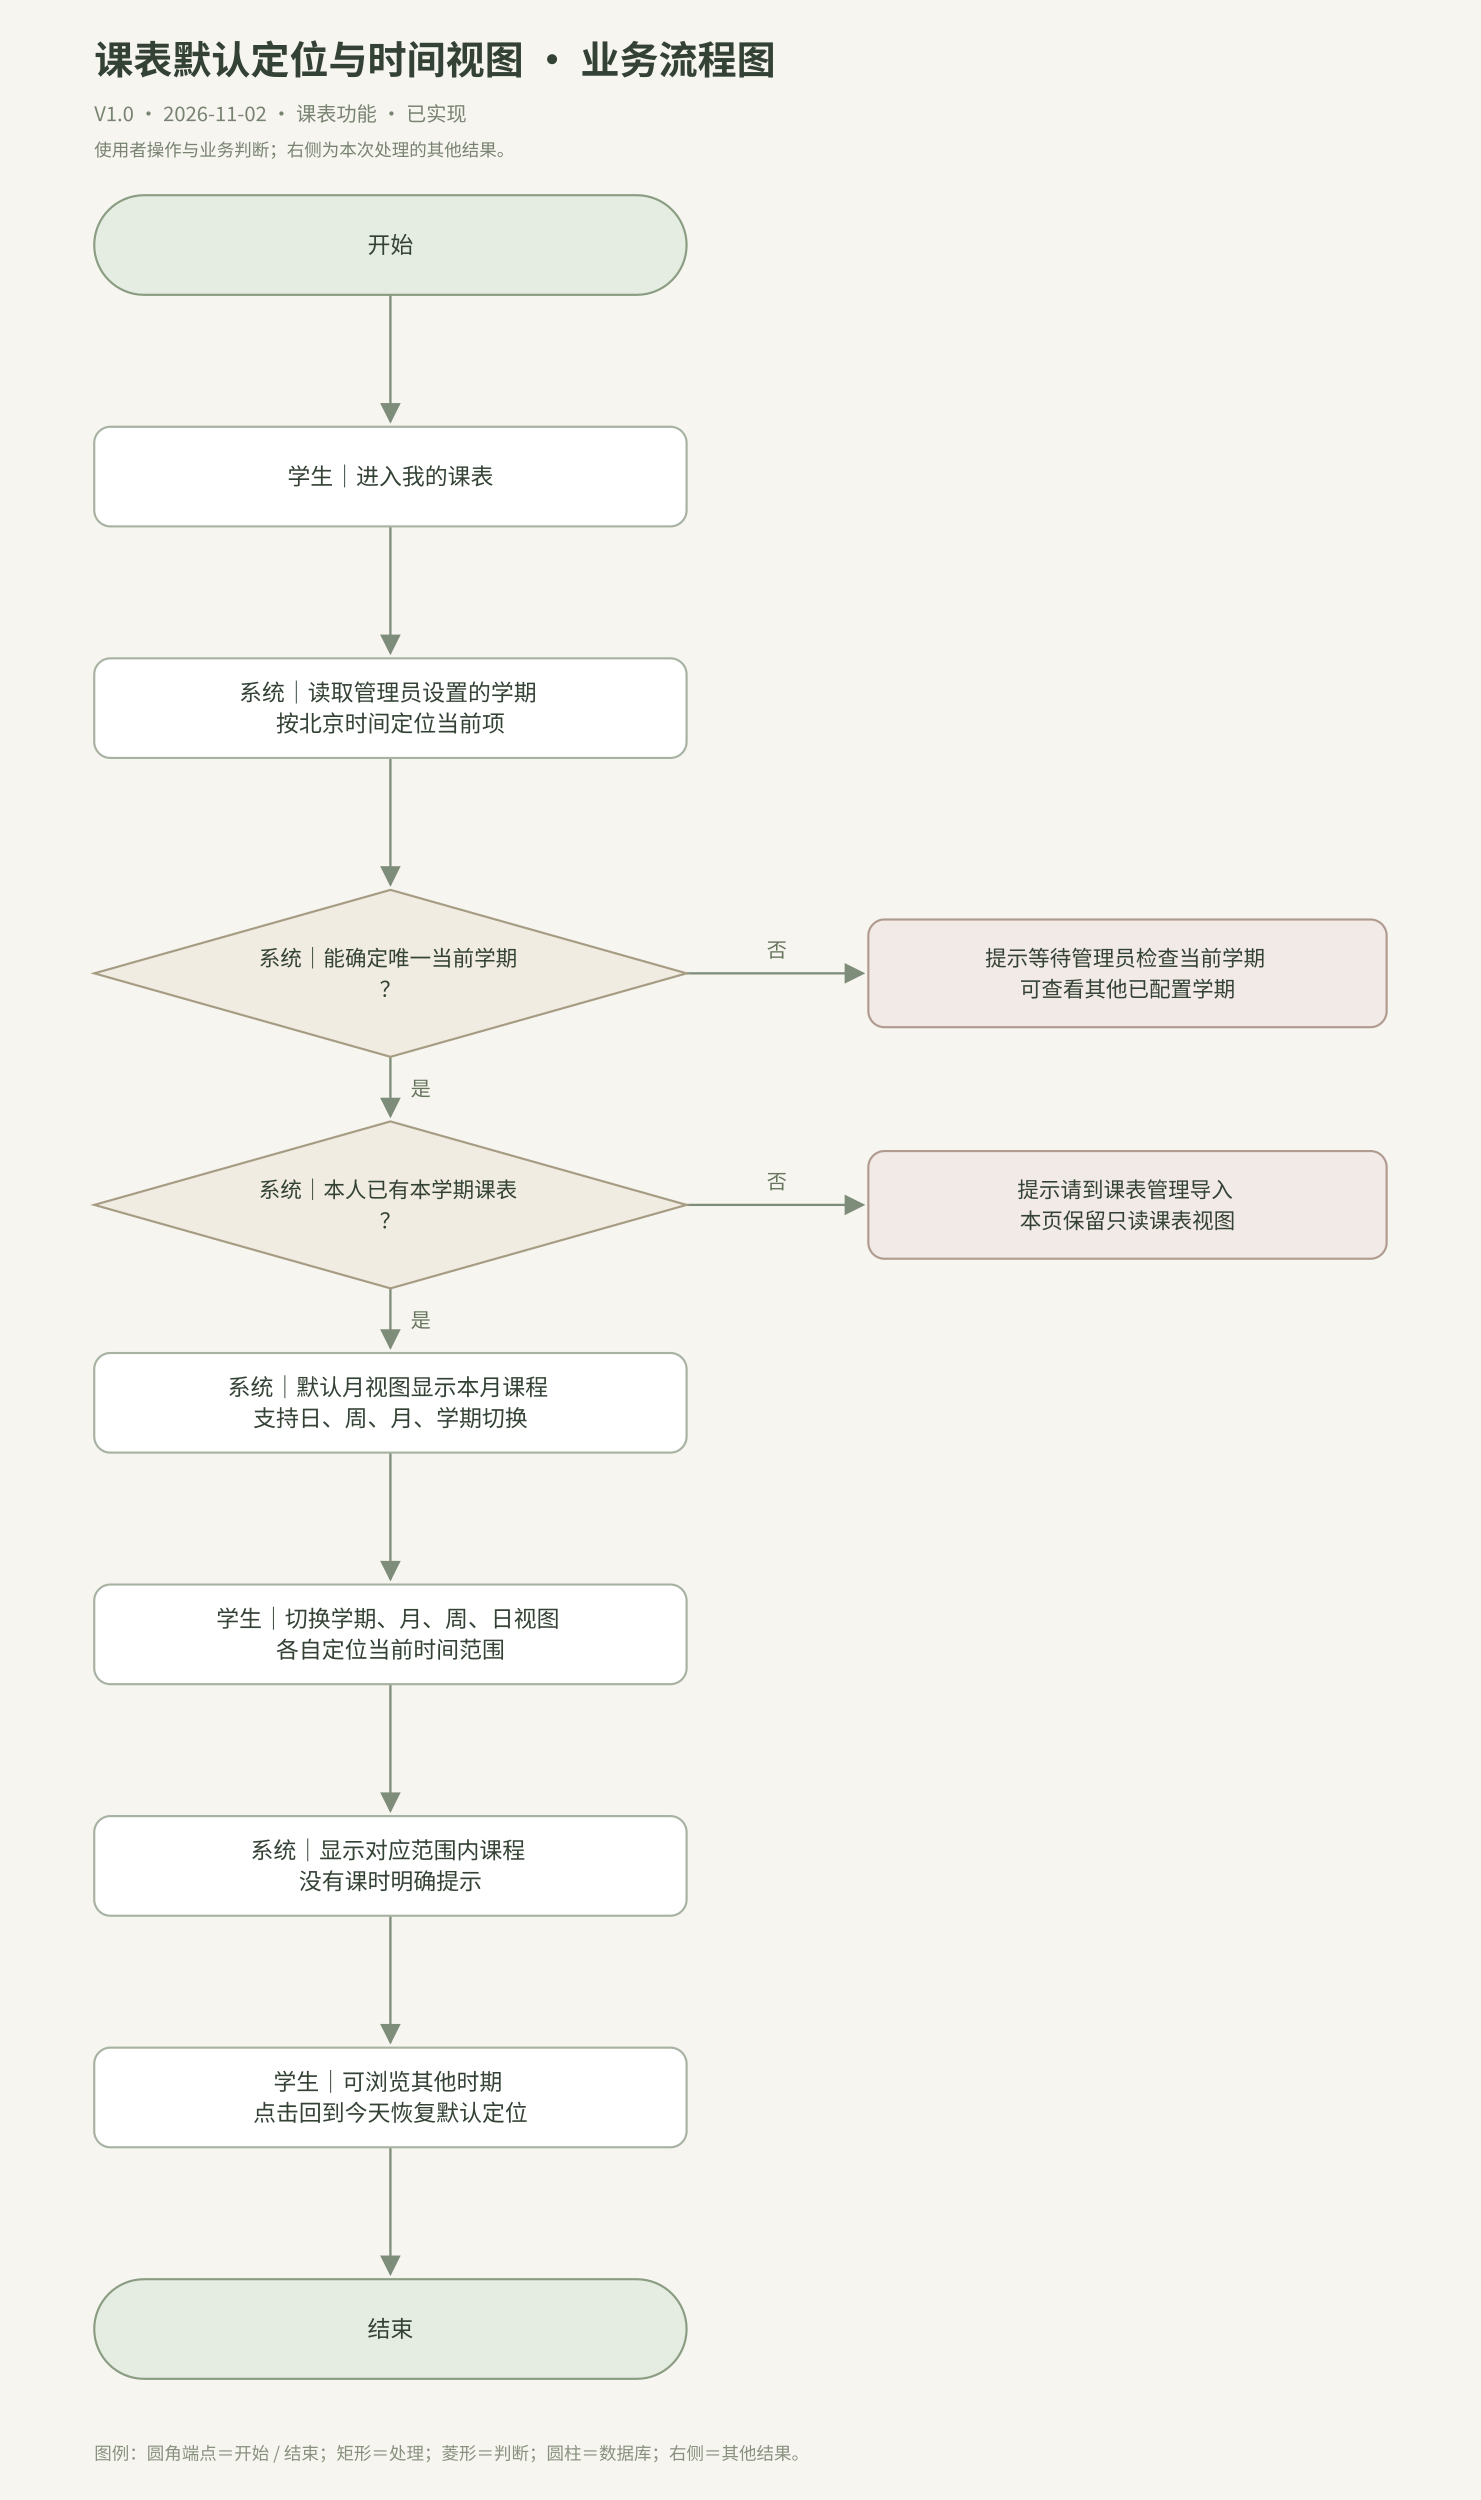
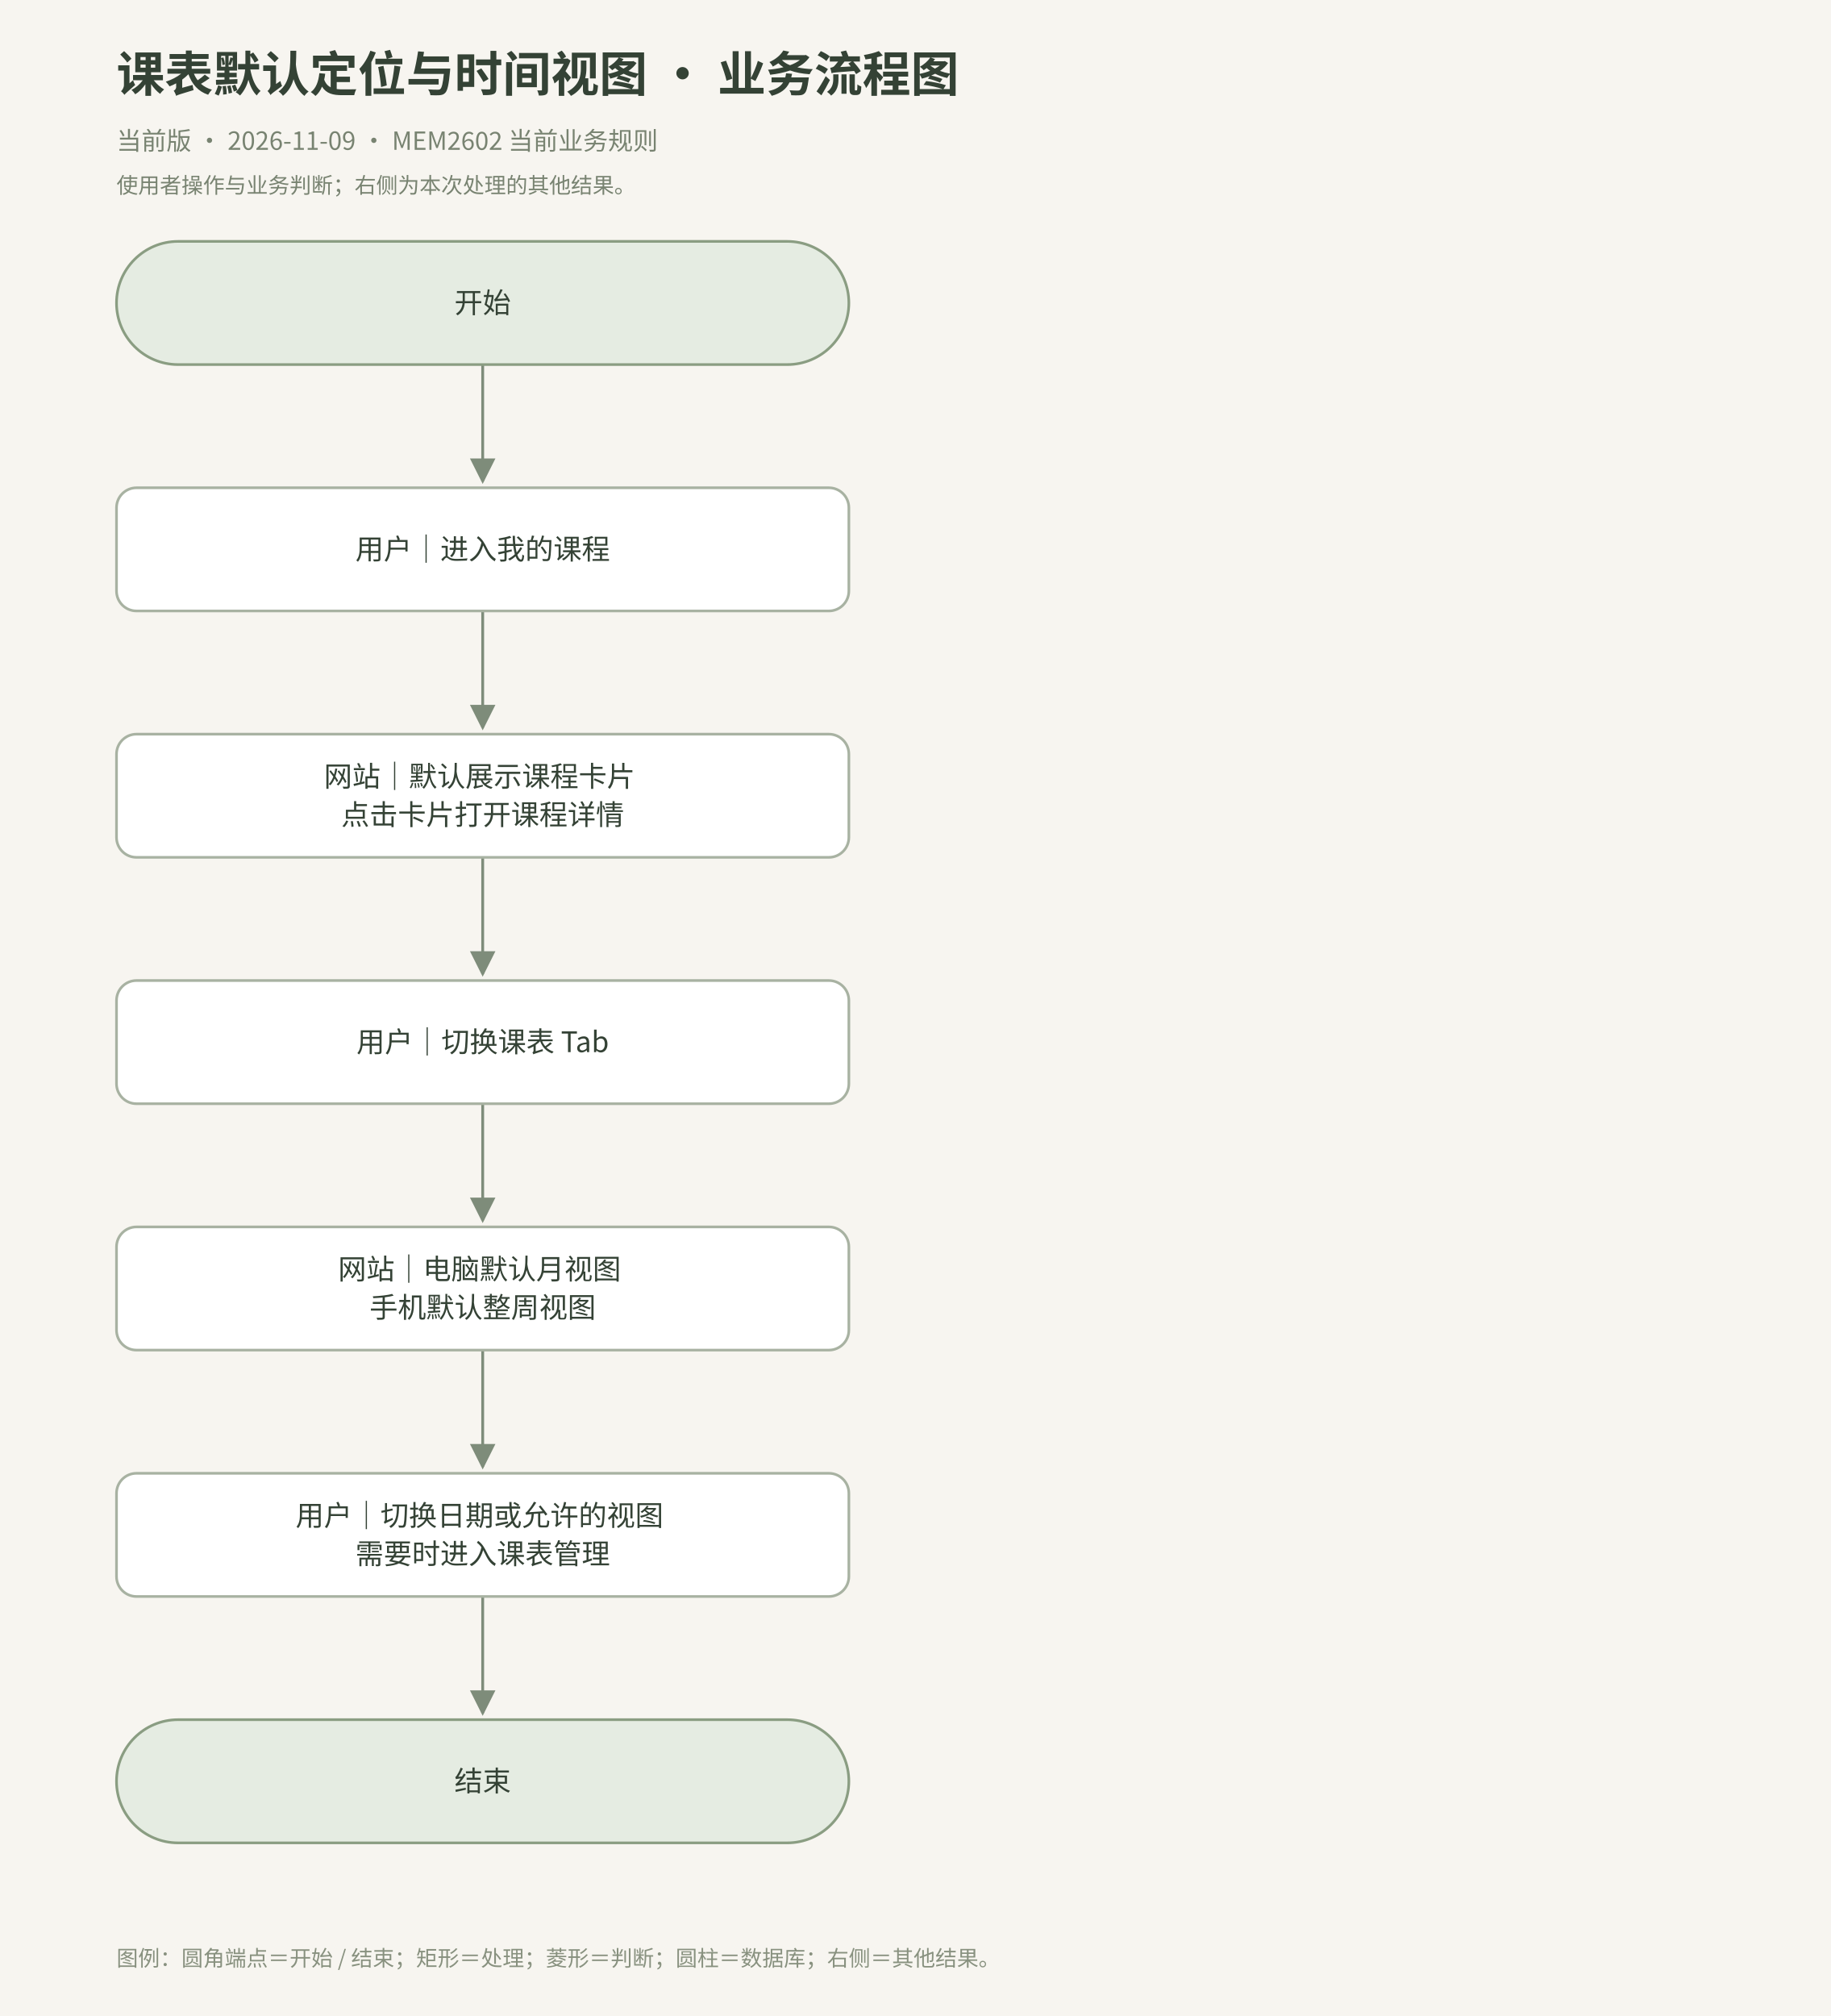
- <svg xmlns="http://www.w3.org/2000/svg" width="1100" height="1857" viewBox="0 0 1100 1857" role="img" aria-labelledby="title desc">
+ <svg xmlns="http://www.w3.org/2000/svg" width="1100" height="1211" viewBox="0 0 1100 1211" role="img" aria-labelledby="title desc">
  <defs>
    <marker id="arrow" markerWidth="9" markerHeight="9" refX="8" refY="4.5" orient="auto" markerUnits="strokeWidth">
      <path d="M0 0 L9 4.5 L0 9 Z" fill="#7E8C7A" />
    </marker>
  </defs>
-   <rect width="1100" height="1857" fill="#F7F5F0" />
+   <rect width="1100" height="1211" fill="#F7F5F0" />
  <g font-family="'Microsoft YaHei','PingFang SC','Noto Sans CJK SC',sans-serif" fill="#344235">
    <text x="70" y="55" font-size="29" font-weight="700">课表默认定位与时间视图 · 业务流程图</text>
-     <text x="70" y="90" font-size="15" fill="#788371">V1.0 · 2026-11-02 · 课表功能 · 已实现</text>
+     <text x="70" y="90" font-size="15" fill="#788371">当前版 · 2026-11-09 · MEM2602 当前业务规则</text>
    <text x="70" y="116" font-size="13" fill="#788371">使用者操作与业务判断；右侧为本次处理的其他结果。</text>
-     <path d="M290.0 219 L290.0 313" stroke="#7E8C7A" stroke-width="1.7" fill="none" marker-end="url(#arrow)" />
-     <path d="M290.0 391 L290.0 485" stroke="#7E8C7A" stroke-width="1.7" fill="none" marker-end="url(#arrow)" />
-     <path d="M290.0 563 L290.0 657" stroke="#7E8C7A" stroke-width="1.7" fill="none" marker-end="url(#arrow)" />
-     <path d="M510 723.0 L641 723.0" stroke="#7E8C7A" stroke-width="1.7" fill="none" marker-end="url(#arrow)" />
-     <text x="569.5" y="711.0" font-size="15" fill="#66765D">否</text>
-     <path d="M290.0 785 L290.0 829" stroke="#7E8C7A" stroke-width="1.7" fill="none" marker-end="url(#arrow)" />
-     <text x="305.0" y="814.0" font-size="15" fill="#66765D">是</text>
-     <path d="M510 895.0 L641 895.0" stroke="#7E8C7A" stroke-width="1.7" fill="none" marker-end="url(#arrow)" />
-     <text x="569.5" y="883.0" font-size="15" fill="#66765D">否</text>
-     <path d="M290.0 957 L290.0 1001" stroke="#7E8C7A" stroke-width="1.7" fill="none" marker-end="url(#arrow)" />
-     <text x="305.0" y="986.0" font-size="15" fill="#66765D">是</text>
-     <path d="M290.0 1079 L290.0 1173" stroke="#7E8C7A" stroke-width="1.7" fill="none" marker-end="url(#arrow)" />
-     <path d="M290.0 1251 L290.0 1345" stroke="#7E8C7A" stroke-width="1.7" fill="none" marker-end="url(#arrow)" />
-     <path d="M290.0 1423 L290.0 1517" stroke="#7E8C7A" stroke-width="1.7" fill="none" marker-end="url(#arrow)" />
-     <path d="M290.0 1595 L290.0 1689" stroke="#7E8C7A" stroke-width="1.7" fill="none" marker-end="url(#arrow)" />
+     <path d="M290.0 219 L290.0 289" stroke="#7E8C7A" stroke-width="1.7" fill="none" marker-end="url(#arrow)" />
+     <path d="M290.0 367 L290.0 437" stroke="#7E8C7A" stroke-width="1.7" fill="none" marker-end="url(#arrow)" />
+     <path d="M290.0 515 L290.0 585" stroke="#7E8C7A" stroke-width="1.7" fill="none" marker-end="url(#arrow)" />
+     <path d="M290.0 663 L290.0 733" stroke="#7E8C7A" stroke-width="1.7" fill="none" marker-end="url(#arrow)" />
+     <path d="M290.0 811 L290.0 881" stroke="#7E8C7A" stroke-width="1.7" fill="none" marker-end="url(#arrow)" />
+     <path d="M290.0 959 L290.0 1029" stroke="#7E8C7A" stroke-width="1.7" fill="none" marker-end="url(#arrow)" />
    <rect x="70" y="145" width="440" height="74" rx="37.0" fill="#E5ECE2" stroke="#8A9D82" stroke-width="1.6" />
    <text text-anchor="middle" font-size="17">
      <tspan x="290.0" y="188.0">开始</tspan>
    </text>
-     <rect x="70" y="317" width="440" height="74" rx="12" fill="#FFFFFF" stroke="#A8B2A2" stroke-width="1.6" />
+     <rect x="70" y="293" width="440" height="74" rx="12" fill="#FFFFFF" stroke="#A8B2A2" stroke-width="1.6" />
    <text text-anchor="middle" font-size="17">
-       <tspan x="290.0" y="360.0">学生｜进入我的课表</tspan>
+       <tspan x="290.0" y="336.0">用户｜进入我的课程</tspan>
    </text>
-     <rect x="70" y="489" width="440" height="74" rx="12" fill="#FFFFFF" stroke="#A8B2A2" stroke-width="1.6" />
+     <rect x="70" y="441" width="440" height="74" rx="12" fill="#FFFFFF" stroke="#A8B2A2" stroke-width="1.6" />
    <text text-anchor="middle" font-size="17">
-       <tspan x="290.0" y="520.5">系统｜读取管理员设置的学期</tspan>
-       <tspan x="290.0" y="543.5">按北京时间定位当前项</tspan>
+       <tspan x="290.0" y="472.5">网站｜默认展示课程卡片</tspan>
+       <tspan x="290.0" y="495.5">点击卡片打开课程详情</tspan>
    </text>
-     <polygon points="290.0,661 510,723.0 290.0,785 70,723.0" fill="#F0ECE2" stroke="#A69B83" stroke-width="1.6" />
-     <text text-anchor="middle" font-size="16">
-       <tspan x="290.0" y="717.5">系统｜能确定唯一当前学期</tspan>
-       <tspan x="290.0" y="740.5">？</tspan>
+     <rect x="70" y="589" width="440" height="74" rx="12" fill="#FFFFFF" stroke="#A8B2A2" stroke-width="1.6" />
+     <text text-anchor="middle" font-size="17">
+       <tspan x="290.0" y="632.0">用户｜切换课表 Tab</tspan>
    </text>
-     <rect x="645" y="683.0" width="385" height="80" rx="12" fill="#F2EAE6" stroke="#B09B91" stroke-width="1.6" />
-     <text text-anchor="middle" font-size="16">
-       <tspan x="837.5" y="717.5">提示等待管理员检查当前学期</tspan>
-       <tspan x="837.5" y="740.5">可查看其他已配置学期</tspan>
+     <rect x="70" y="737" width="440" height="74" rx="12" fill="#FFFFFF" stroke="#A8B2A2" stroke-width="1.6" />
+     <text text-anchor="middle" font-size="17">
+       <tspan x="290.0" y="768.5">网站｜电脑默认月视图</tspan>
+       <tspan x="290.0" y="791.5">手机默认整周视图</tspan>
    </text>
-     <polygon points="290.0,833 510,895.0 290.0,957 70,895.0" fill="#F0ECE2" stroke="#A69B83" stroke-width="1.6" />
-     <text text-anchor="middle" font-size="16">
-       <tspan x="290.0" y="889.5">系统｜本人已有本学期课表</tspan>
-       <tspan x="290.0" y="912.5">？</tspan>
+     <rect x="70" y="885" width="440" height="74" rx="12" fill="#FFFFFF" stroke="#A8B2A2" stroke-width="1.6" />
+     <text text-anchor="middle" font-size="17">
+       <tspan x="290.0" y="916.5">用户｜切换日期或允许的视图</tspan>
+       <tspan x="290.0" y="939.5">需要时进入课表管理</tspan>
    </text>
-     <rect x="645" y="855.0" width="385" height="80" rx="12" fill="#F2EAE6" stroke="#B09B91" stroke-width="1.6" />
-     <text text-anchor="middle" font-size="16">
-       <tspan x="837.5" y="889.5">提示请到课表管理导入</tspan>
-       <tspan x="837.5" y="912.5">本页保留只读课表视图</tspan>
+     <rect x="70" y="1033" width="440" height="74" rx="37.0" fill="#E5ECE2" stroke="#8A9D82" stroke-width="1.6" />
+     <text text-anchor="middle" font-size="17">
+       <tspan x="290.0" y="1076.0">结束</tspan>
    </text>
-     <rect x="70" y="1005" width="440" height="74" rx="12" fill="#FFFFFF" stroke="#A8B2A2" stroke-width="1.6" />
-     <text text-anchor="middle" font-size="17">
-       <tspan x="290.0" y="1036.5">系统｜默认月视图显示本月课程</tspan>
-       <tspan x="290.0" y="1059.5">支持日、周、月、学期切换</tspan>
-     </text>
-     <rect x="70" y="1177" width="440" height="74" rx="12" fill="#FFFFFF" stroke="#A8B2A2" stroke-width="1.6" />
-     <text text-anchor="middle" font-size="17">
-       <tspan x="290.0" y="1208.5">学生｜切换学期、月、周、日视图</tspan>
-       <tspan x="290.0" y="1231.5">各自定位当前时间范围</tspan>
-     </text>
-     <rect x="70" y="1349" width="440" height="74" rx="12" fill="#FFFFFF" stroke="#A8B2A2" stroke-width="1.6" />
-     <text text-anchor="middle" font-size="17">
-       <tspan x="290.0" y="1380.5">系统｜显示对应范围内课程</tspan>
-       <tspan x="290.0" y="1403.5">没有课时明确提示</tspan>
-     </text>
-     <rect x="70" y="1521" width="440" height="74" rx="12" fill="#FFFFFF" stroke="#A8B2A2" stroke-width="1.6" />
-     <text text-anchor="middle" font-size="17">
-       <tspan x="290.0" y="1552.5">学生｜可浏览其他时期</tspan>
-       <tspan x="290.0" y="1575.5">点击回到今天恢复默认定位</tspan>
-     </text>
-     <rect x="70" y="1693" width="440" height="74" rx="37.0" fill="#E5ECE2" stroke="#8A9D82" stroke-width="1.6" />
-     <text text-anchor="middle" font-size="17">
-       <tspan x="290.0" y="1736.0">结束</tspan>
-     </text>
-     <text x="70" y="1827" font-size="13" fill="#88917F">图例：圆角端点＝开始 / 结束；矩形＝处理；菱形＝判断；圆柱＝数据库；右侧＝其他结果。</text>
+     <text x="70" y="1181" font-size="13" fill="#88917F">图例：圆角端点＝开始 / 结束；矩形＝处理；菱形＝判断；圆柱＝数据库；右侧＝其他结果。</text>
  </g>
</svg>
